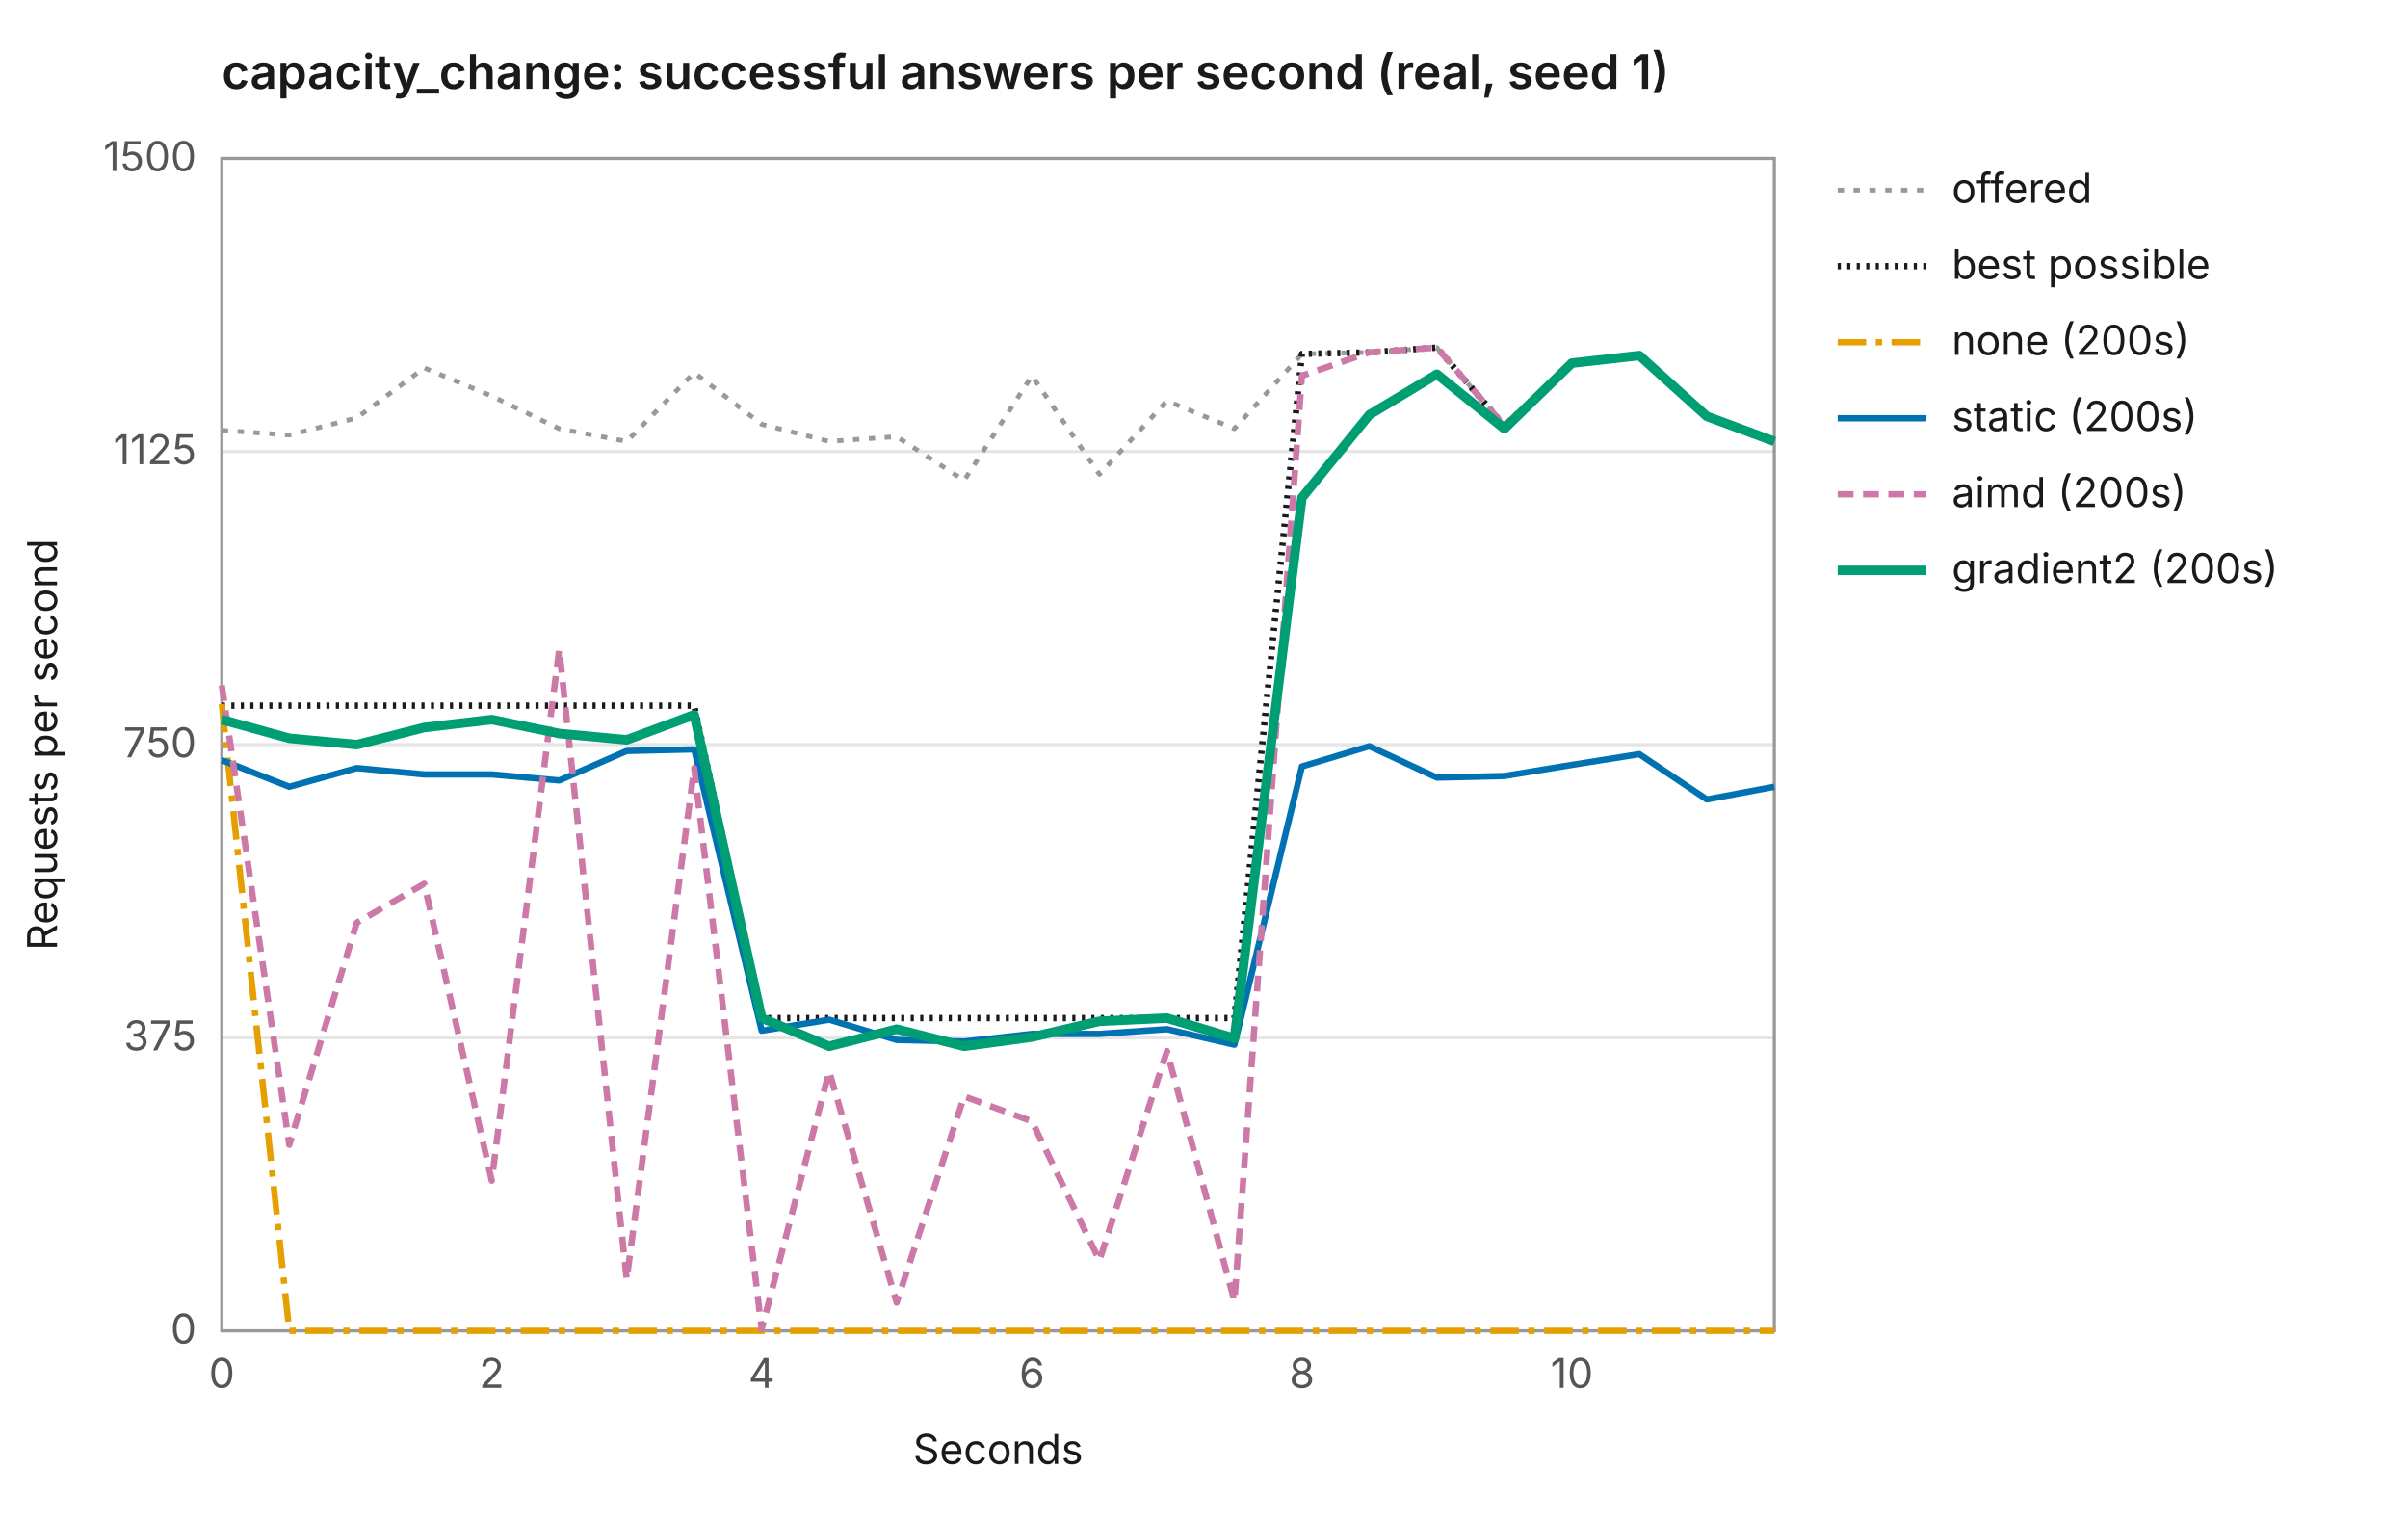
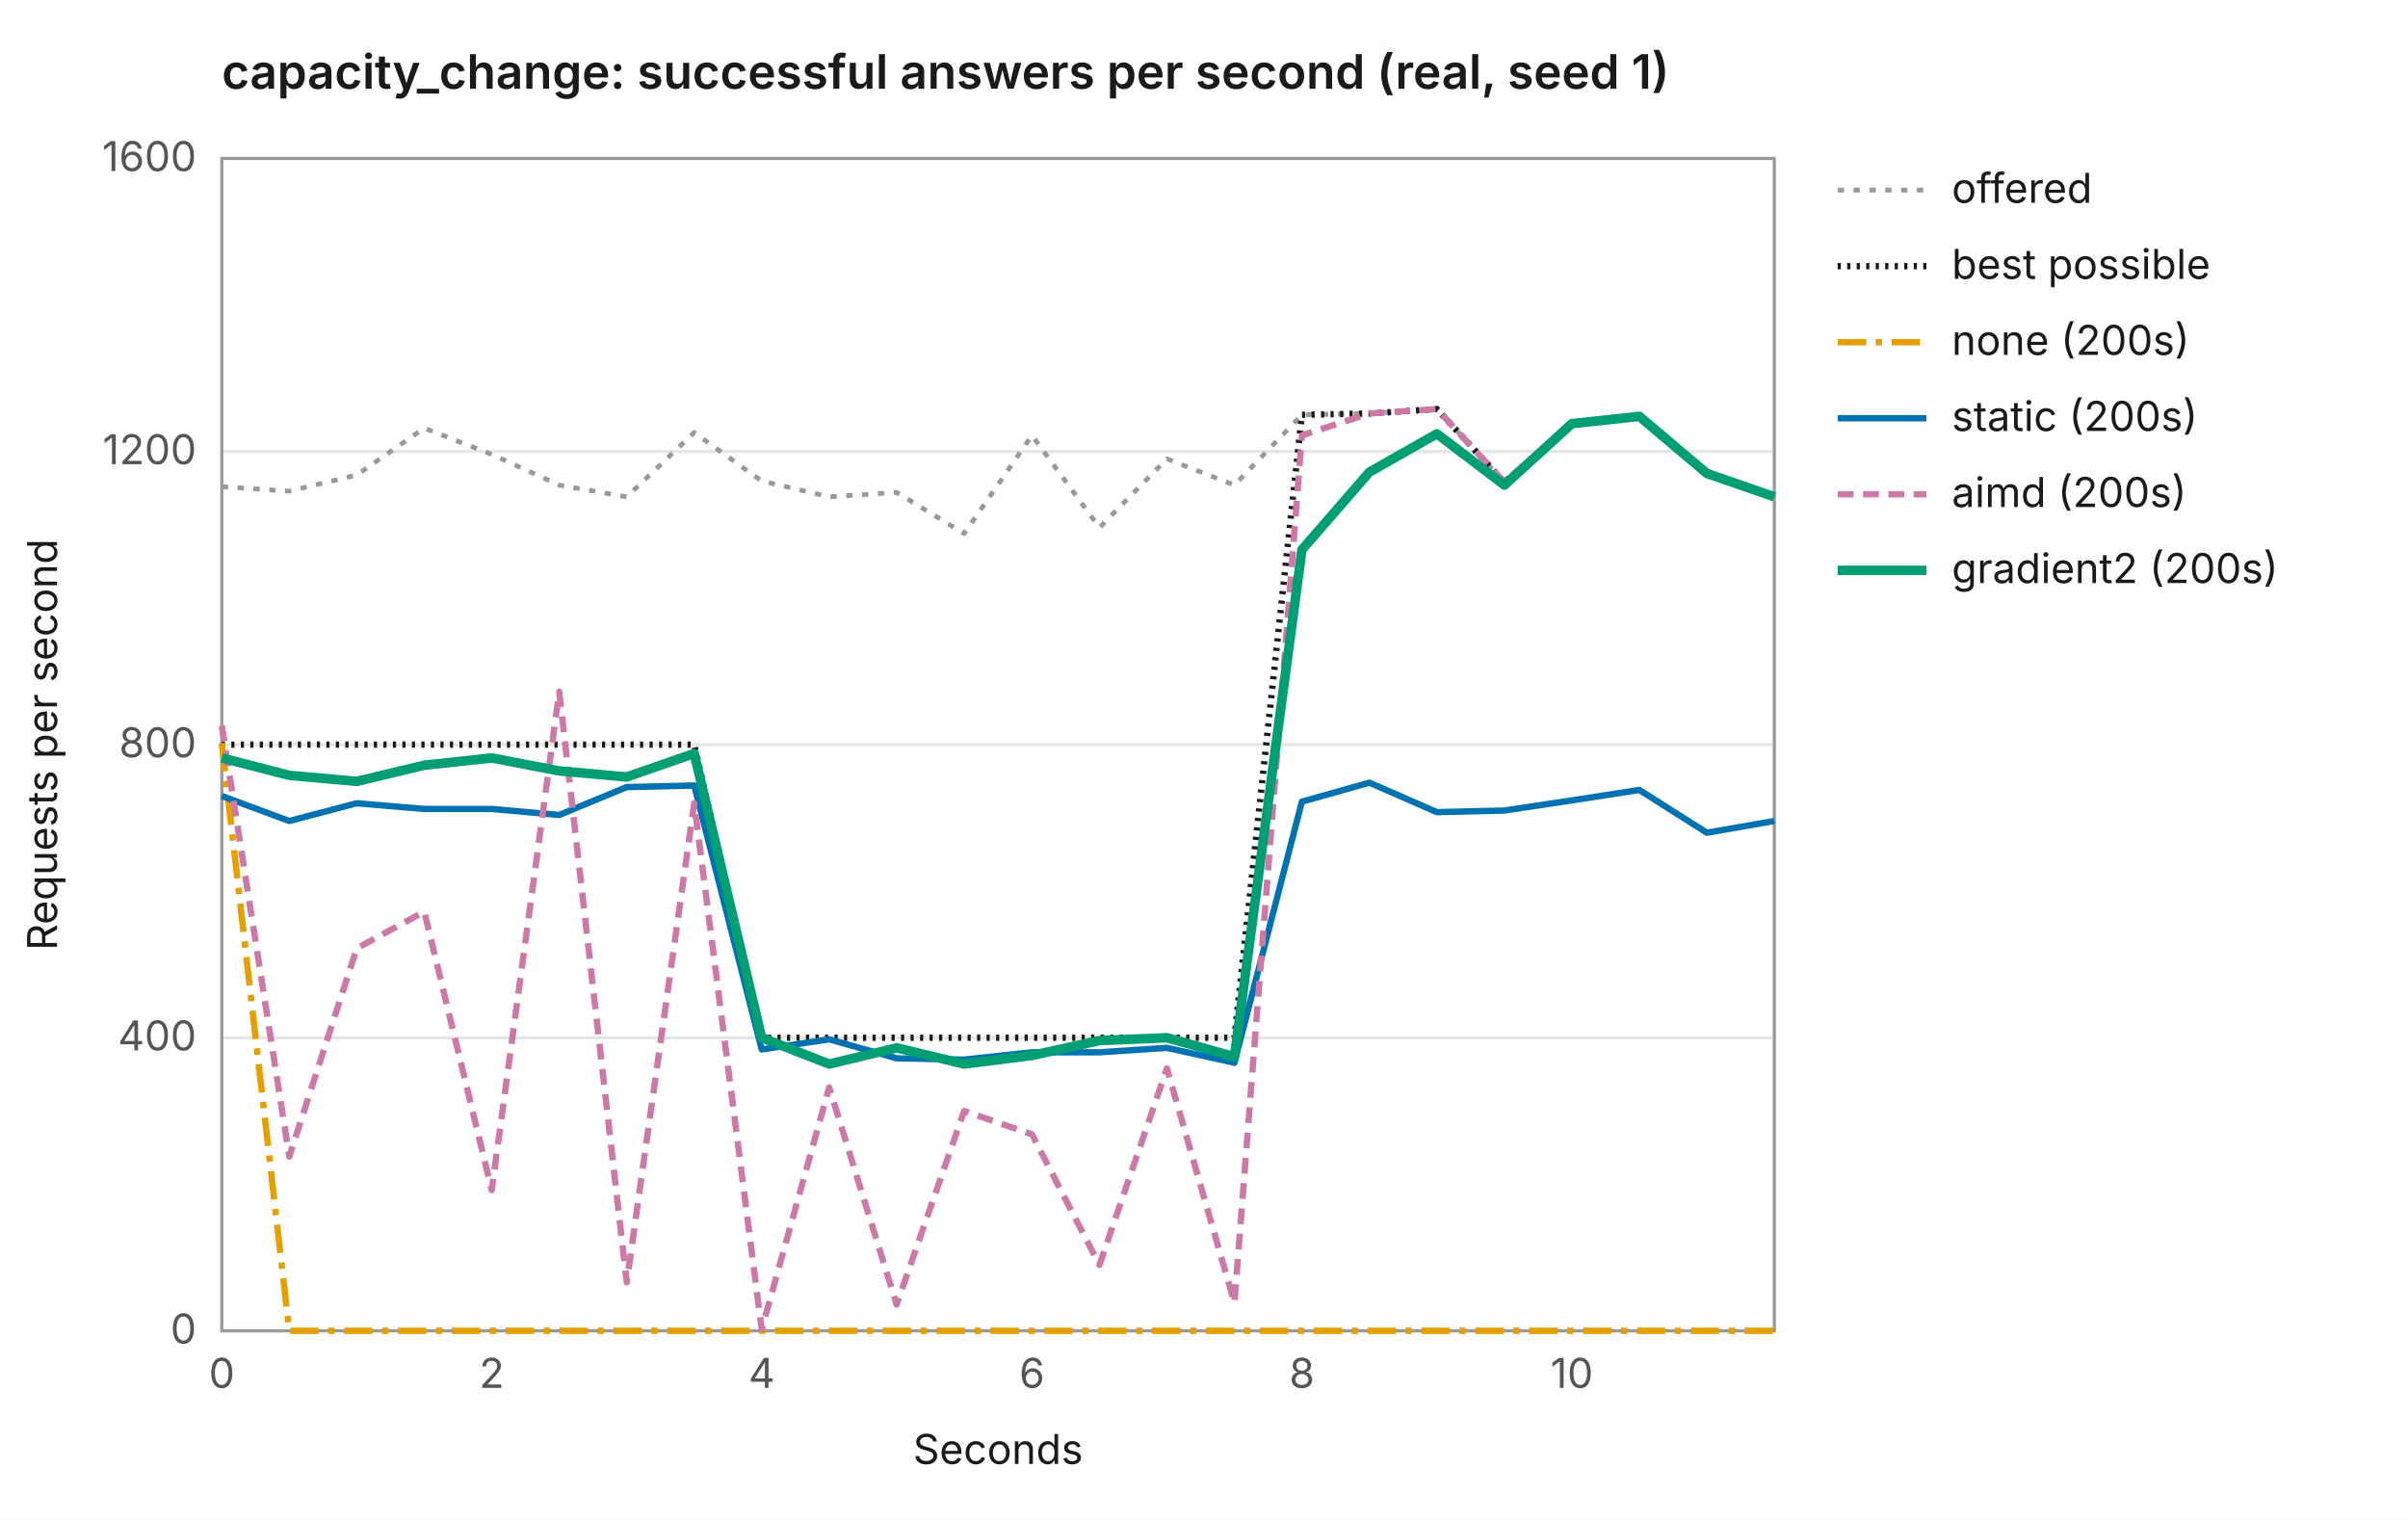
<svg xmlns="http://www.w3.org/2000/svg" viewBox="0 0 760 480" font-family="Inter, system-ui, sans-serif" font-size="13" role="img" aria-label="capacity_change: successful answers per second (real, seed 1)">
  <rect width="760" height="480" fill="#ffffff" />
  <text x="70" y="28" font-size="15" font-weight="600" fill="#1a1a1a">capacity_change: successful answers per second (real, seed 1)</text>
  <line x1="70" x2="560.0" y1="420.0" y2="420.0" stroke="#e5e5e5" />
  <text x="62.0" y="424.0" text-anchor="end" fill="#555">0</text>
  <line x1="70" x2="560.0" y1="327.5" y2="327.5" stroke="#e5e5e5" />
-   <text x="62.0" y="331.5" text-anchor="end" fill="#555">375</text>
+   <text x="62.0" y="331.5" text-anchor="end" fill="#555">400</text>
  <line x1="70" x2="560.0" y1="235.0" y2="235.0" stroke="#e5e5e5" />
-   <text x="62.0" y="239.0" text-anchor="end" fill="#555">750</text>
+   <text x="62.0" y="239.0" text-anchor="end" fill="#555">800</text>
  <line x1="70" x2="560.0" y1="142.5" y2="142.5" stroke="#e5e5e5" />
-   <text x="62.0" y="146.5" text-anchor="end" fill="#555">1125</text>
+   <text x="62.0" y="146.5" text-anchor="end" fill="#555">1200</text>
  <line x1="70" x2="560.0" y1="50.0" y2="50.0" stroke="#e5e5e5" />
-   <text x="62.0" y="54.0" text-anchor="end" fill="#555">1500</text>
+   <text x="62.0" y="54.0" text-anchor="end" fill="#555">1600</text>
  <text x="70.0" y="438.0" text-anchor="middle" fill="#555">0</text>
  <text x="155.2" y="438.0" text-anchor="middle" fill="#555">2</text>
  <text x="240.4" y="438.0" text-anchor="middle" fill="#555">4</text>
  <text x="325.7" y="438.0" text-anchor="middle" fill="#555">6</text>
  <text x="410.9" y="438.0" text-anchor="middle" fill="#555">8</text>
  <text x="496.1" y="438.0" text-anchor="middle" fill="#555">10</text>
  <rect x="70" y="50" width="490" height="370" fill="none" stroke="#999" />
  <text x="315.0" y="462.0" text-anchor="middle" fill="#1a1a1a">Seconds</text>
  <text transform="translate(18 235.0) rotate(-90)" text-anchor="middle" fill="#1a1a1a">Requests per second</text>
  <g>
-     <polyline points="70.0,135.8 91.3,137.3 112.6,131.9 133.9,116.1 155.2,125.0 176.5,135.3 197.8,139.3 219.1,117.6 240.4,133.9 261.7,139.3 283.0,137.8 304.3,151.6 325.7,118.6 347.0,149.7 368.3,126.5 389.6,135.3 410.9,111.7 432.2,111.2 453.5,109.7 474.8,134.4 496.1,114.6 517.4,112.2 538.7,131.4 560.0,139.3" fill="none" stroke="#999999" stroke-width="1.5" stroke-dasharray="2 3" stroke-linejoin="round" />
+     <polyline points="70.0,153.6 91.3,155.0 112.6,149.9 133.9,135.1 155.2,143.4 176.5,153.1 197.8,156.8 219.1,136.5 240.4,151.8 261.7,156.8 283.0,155.4 304.3,168.4 325.7,137.4 347.0,166.5 368.3,144.8 389.6,153.1 410.9,130.9 432.2,130.5 453.5,129.1 474.8,152.2 496.1,133.7 517.4,131.4 538.7,149.4 560.0,156.8" fill="none" stroke="#999999" stroke-width="1.5" stroke-dasharray="2 3" stroke-linejoin="round" />
  </g>
  <g>
-     <polyline points="70.0,222.7 91.3,222.7 112.6,222.7 133.9,222.7 155.2,222.7 176.5,222.7 197.8,222.7 219.1,222.7 240.4,321.3 261.7,321.3 283.0,321.3 304.3,321.3 325.7,321.3 347.0,321.3 368.3,321.3 389.6,321.3 410.9,111.7 432.2,111.2 453.5,109.7 474.8,134.4 496.1,114.6 517.4,112.2 538.7,131.4 560.0,139.3" fill="none" stroke="#1a1a1a" stroke-width="2" stroke-dasharray="1 2" stroke-linejoin="round" />
+     <polyline points="70.0,235.0 91.3,235.0 112.6,235.0 133.9,235.0 155.2,235.0 176.5,235.0 197.8,235.0 219.1,235.0 240.4,327.5 261.7,327.5 283.0,327.5 304.3,327.5 325.7,327.5 347.0,327.5 368.3,327.5 389.6,327.5 410.9,130.9 432.2,130.5 453.5,129.1 474.8,152.2 496.1,133.7 517.4,131.4 538.7,149.4 560.0,156.8" fill="none" stroke="#1a1a1a" stroke-width="2" stroke-dasharray="1 2" stroke-linejoin="round" />
  </g>
  <g>
-     <polyline points="70.0,222.2 91.3,420.0 112.6,420.0 133.9,420.0 155.2,420.0 176.5,420.0 197.8,420.0 219.1,420.0 240.4,420.0 261.7,420.0 283.0,420.0 304.3,420.0 325.7,420.0 347.0,420.0 368.3,420.0 389.6,420.0 410.9,420.0 432.2,420.0 453.5,420.0 474.8,420.0 496.1,420.0 517.4,420.0 538.7,420.0 560.0,420.0" fill="none" stroke="#E69F00" stroke-width="2" stroke-dasharray="9 3 2 3" stroke-linejoin="round" />
+     <polyline points="70.0,234.5 91.3,420.0 112.6,420.0 133.9,420.0 155.2,420.0 176.5,420.0 197.8,420.0 219.1,420.0 240.4,420.0 261.7,420.0 283.0,420.0 304.3,420.0 325.7,420.0 347.0,420.0 368.3,420.0 389.6,420.0 410.9,420.0 432.2,420.0 453.5,420.0 474.8,420.0 496.1,420.0 517.4,420.0 538.7,420.0 560.0,420.0" fill="none" stroke="#E69F00" stroke-width="2" stroke-dasharray="9 3 2 3" stroke-linejoin="round" />
  </g>
  <g>
-     <polyline points="70.0,239.9 91.3,248.3 112.6,242.4 133.9,244.4 155.2,244.4 176.5,246.3 197.8,237.0 219.1,236.5 240.4,325.3 261.7,321.8 283.0,328.2 304.3,328.7 325.7,326.3 347.0,326.3 368.3,324.8 389.6,329.7 410.9,241.9 432.2,235.5 453.5,245.4 474.8,244.9 496.1,241.4 517.4,238.0 538.7,252.3 560.0,248.3" fill="none" stroke="#0072B2" stroke-width="2" stroke-linejoin="round" />
+     <polyline points="70.0,251.2 91.3,259.1 112.6,253.5 133.9,255.3 155.2,255.3 176.5,257.2 197.8,248.4 219.1,247.9 240.4,331.2 261.7,328.0 283.0,334.0 304.3,334.4 325.7,332.1 347.0,332.1 368.3,330.7 389.6,335.4 410.9,253.0 432.2,247.0 453.5,256.3 474.8,255.8 496.1,252.6 517.4,249.3 538.7,262.8 560.0,259.1" fill="none" stroke="#0072B2" stroke-width="2" stroke-linejoin="round" />
  </g>
  <g>
-     <polyline points="70.0,216.3 91.3,361.3 112.6,291.2 133.9,278.9 155.2,372.6 176.5,204.9 197.8,403.7 219.1,242.4 240.4,419.5 261.7,338.1 283.0,411.1 304.3,346.0 325.7,353.9 347.0,397.8 368.3,331.7 389.6,410.6 410.9,118.6 432.2,111.2 453.5,109.7 474.8,134.4 496.1,114.6 517.4,112.2 538.7,131.4 560.0,139.3" fill="none" stroke="#CC79A7" stroke-width="2" stroke-dasharray="5 3" stroke-linejoin="round" />
+     <polyline points="70.0,229.0 91.3,365.0 112.6,299.3 133.9,287.7 155.2,375.6 176.5,218.3 197.8,404.7 219.1,253.5 240.4,419.5 261.7,343.2 283.0,411.7 304.3,350.6 325.7,358.0 347.0,399.2 368.3,337.2 389.6,411.2 410.9,137.4 432.2,130.5 453.5,129.1 474.8,152.2 496.1,133.7 517.4,131.4 538.7,149.4 560.0,156.8" fill="none" stroke="#CC79A7" stroke-width="2" stroke-dasharray="5 3" stroke-linejoin="round" />
  </g>
  <g>
-     <polyline points="70.0,227.1 91.3,233.0 112.6,235.0 133.9,229.6 155.2,227.1 176.5,231.5 197.8,233.5 219.1,225.6 240.4,321.3 261.7,330.2 283.0,324.8 304.3,330.2 325.7,327.3 347.0,322.3 368.3,321.3 389.6,327.7 410.9,157.1 432.2,130.9 453.5,118.1 474.8,135.3 496.1,114.6 517.4,112.2 538.7,131.4 560.0,139.3" fill="none" stroke="#009E73" stroke-width="3" stroke-linejoin="round" />
+     <polyline points="70.0,239.2 91.3,244.7 112.6,246.6 133.9,241.5 155.2,239.2 176.5,243.3 197.8,245.2 219.1,237.8 240.4,327.5 261.7,335.8 283.0,330.7 304.3,335.8 325.7,333.1 347.0,328.4 368.3,327.5 389.6,333.5 410.9,173.5 432.2,149.0 453.5,136.9 474.8,153.1 496.1,133.7 517.4,131.4 538.7,149.4 560.0,156.8" fill="none" stroke="#009E73" stroke-width="3" stroke-linejoin="round" />
  </g>
  <line x1="580.0" x2="608.0" y1="60.0" y2="60.0" stroke="#999999" stroke-width="1.5" stroke-dasharray="2 3" />
  <text x="616.0" y="64.0" fill="#1a1a1a">offered</text>
  <line x1="580.0" x2="608.0" y1="84.0" y2="84.0" stroke="#1a1a1a" stroke-width="2" stroke-dasharray="1 2" />
  <text x="616.0" y="88.0" fill="#1a1a1a">best possible</text>
  <line x1="580.0" x2="608.0" y1="108.0" y2="108.0" stroke="#E69F00" stroke-width="2" stroke-dasharray="9 3 2 3" />
  <text x="616.0" y="112.0" fill="#1a1a1a">none (200s)</text>
  <line x1="580.0" x2="608.0" y1="132.0" y2="132.0" stroke="#0072B2" stroke-width="2" />
  <text x="616.0" y="136.0" fill="#1a1a1a">static (200s)</text>
  <line x1="580.0" x2="608.0" y1="156.0" y2="156.0" stroke="#CC79A7" stroke-width="2" stroke-dasharray="5 3" />
  <text x="616.0" y="160.0" fill="#1a1a1a">aimd (200s)</text>
  <line x1="580.0" x2="608.0" y1="180.0" y2="180.0" stroke="#009E73" stroke-width="3" />
  <text x="616.0" y="184.0" fill="#1a1a1a">gradient2 (200s)</text>
</svg>
